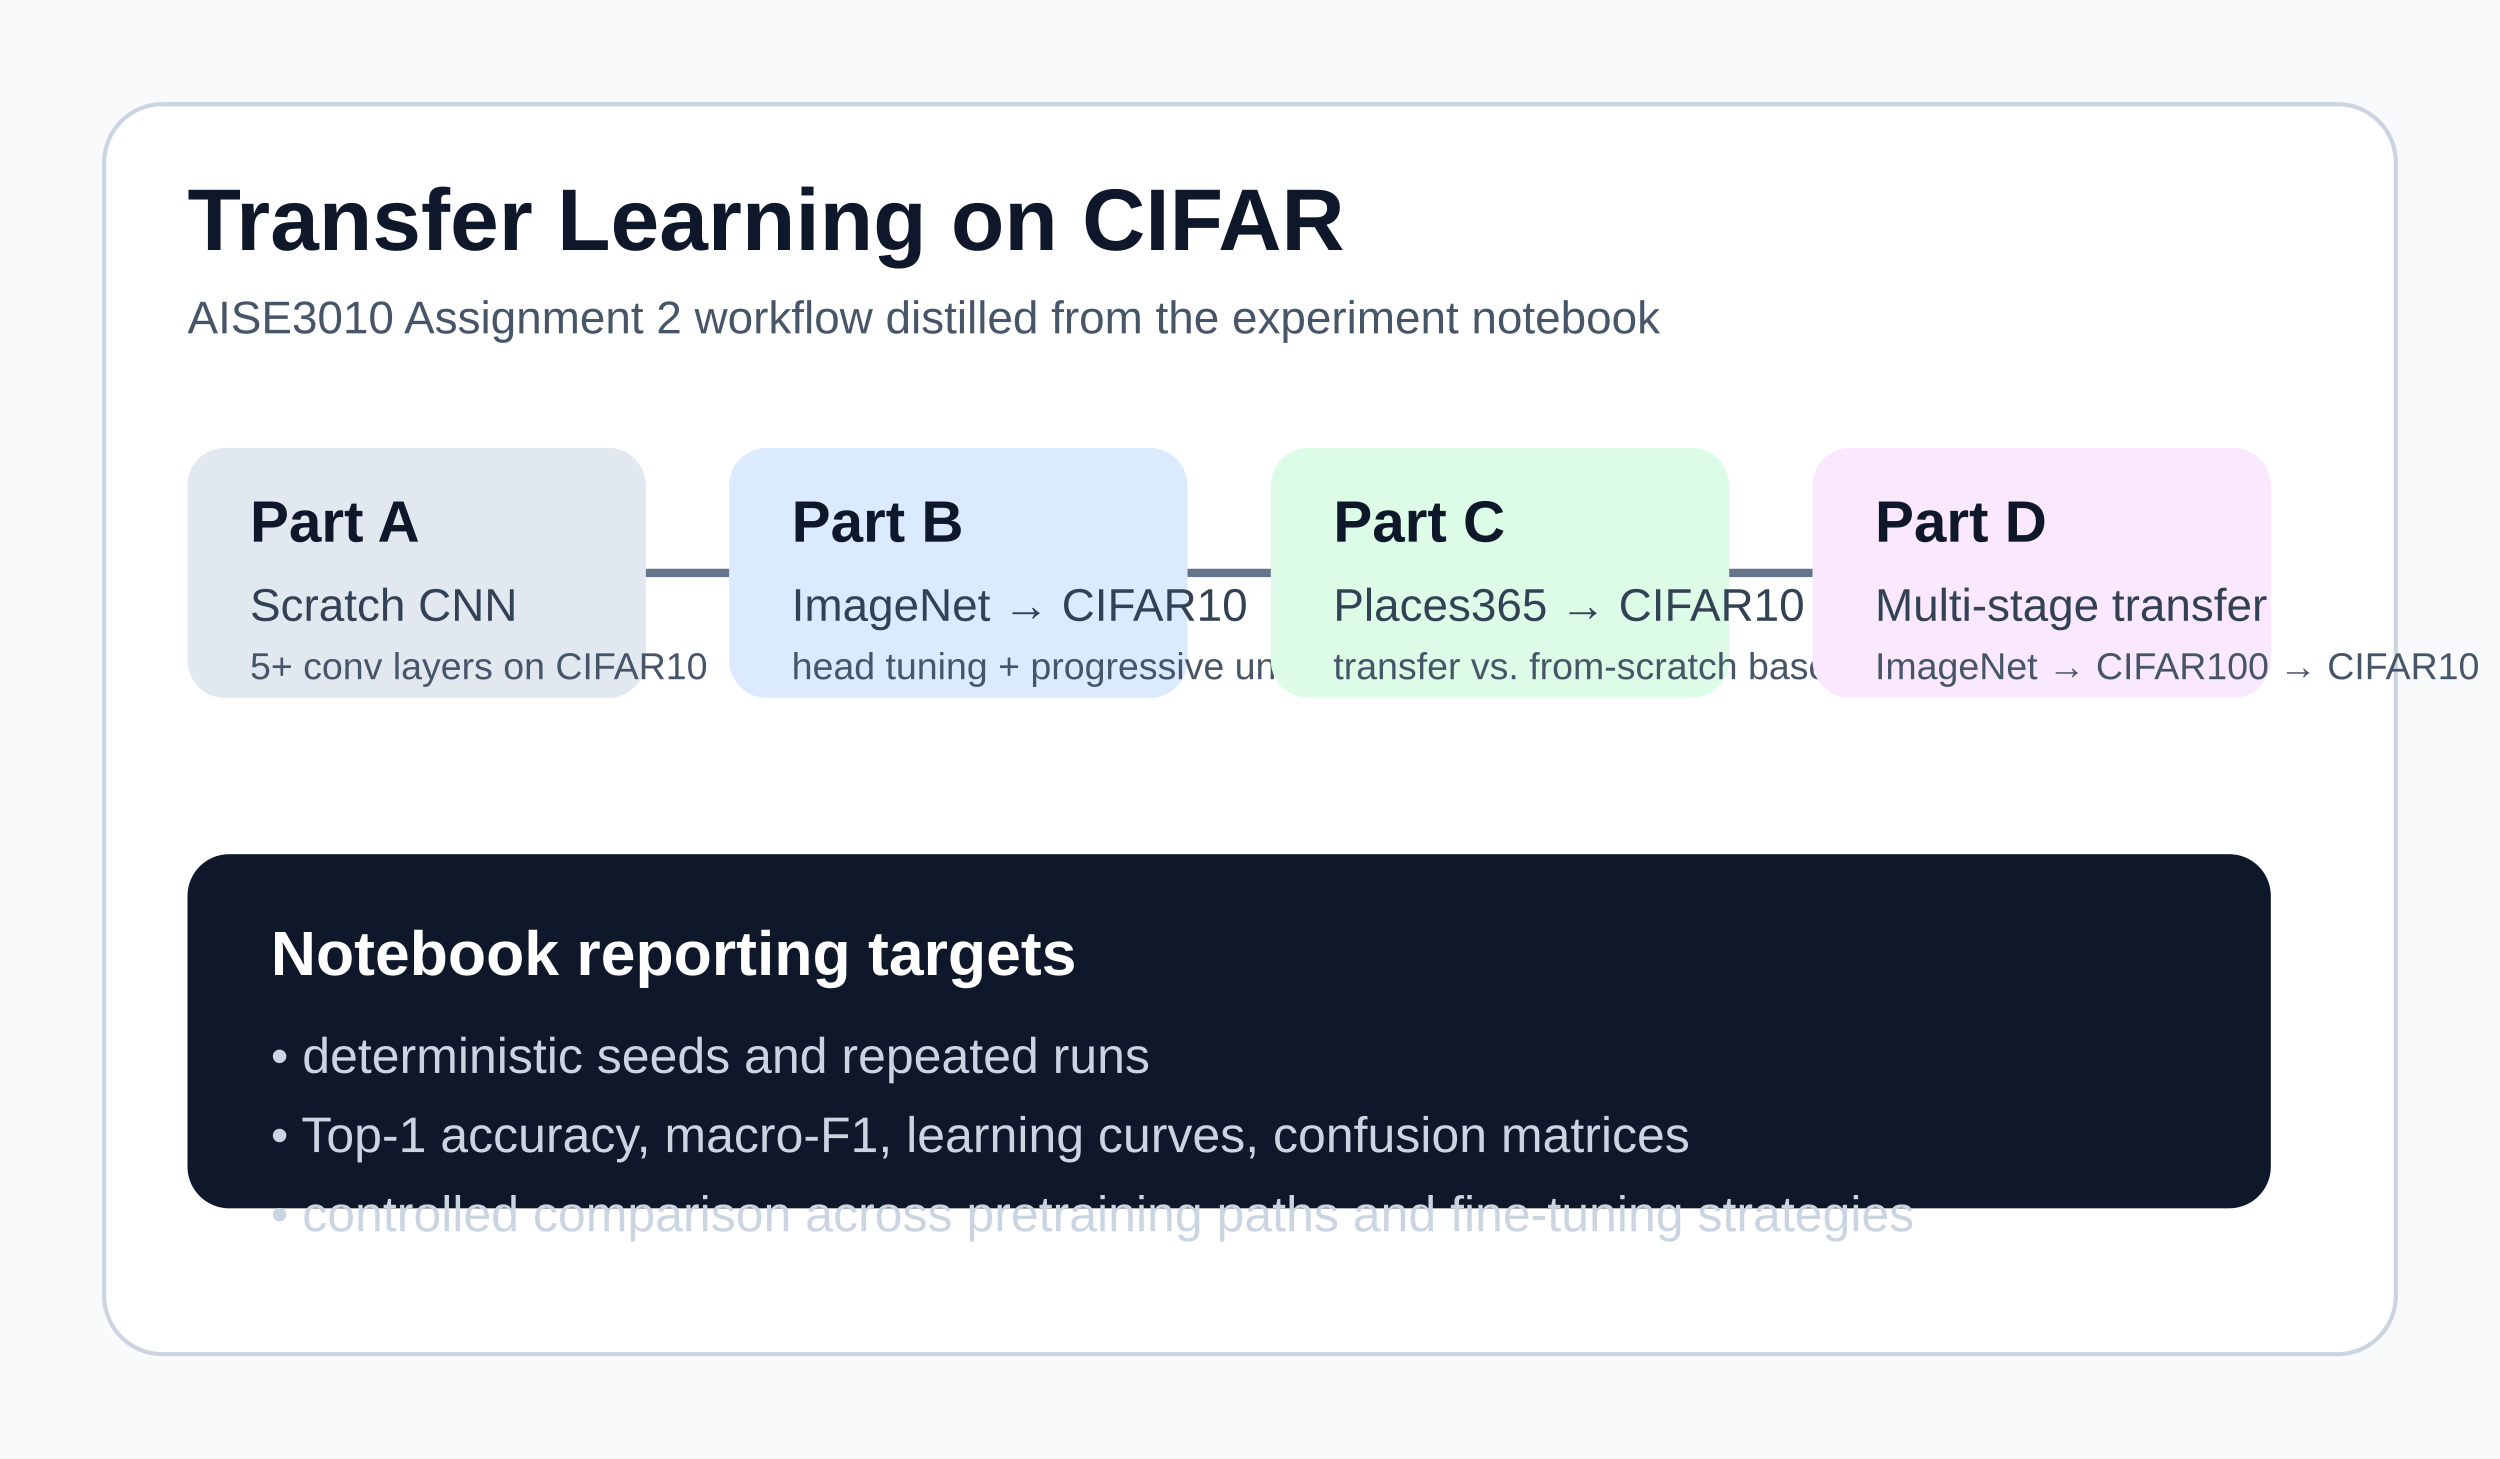
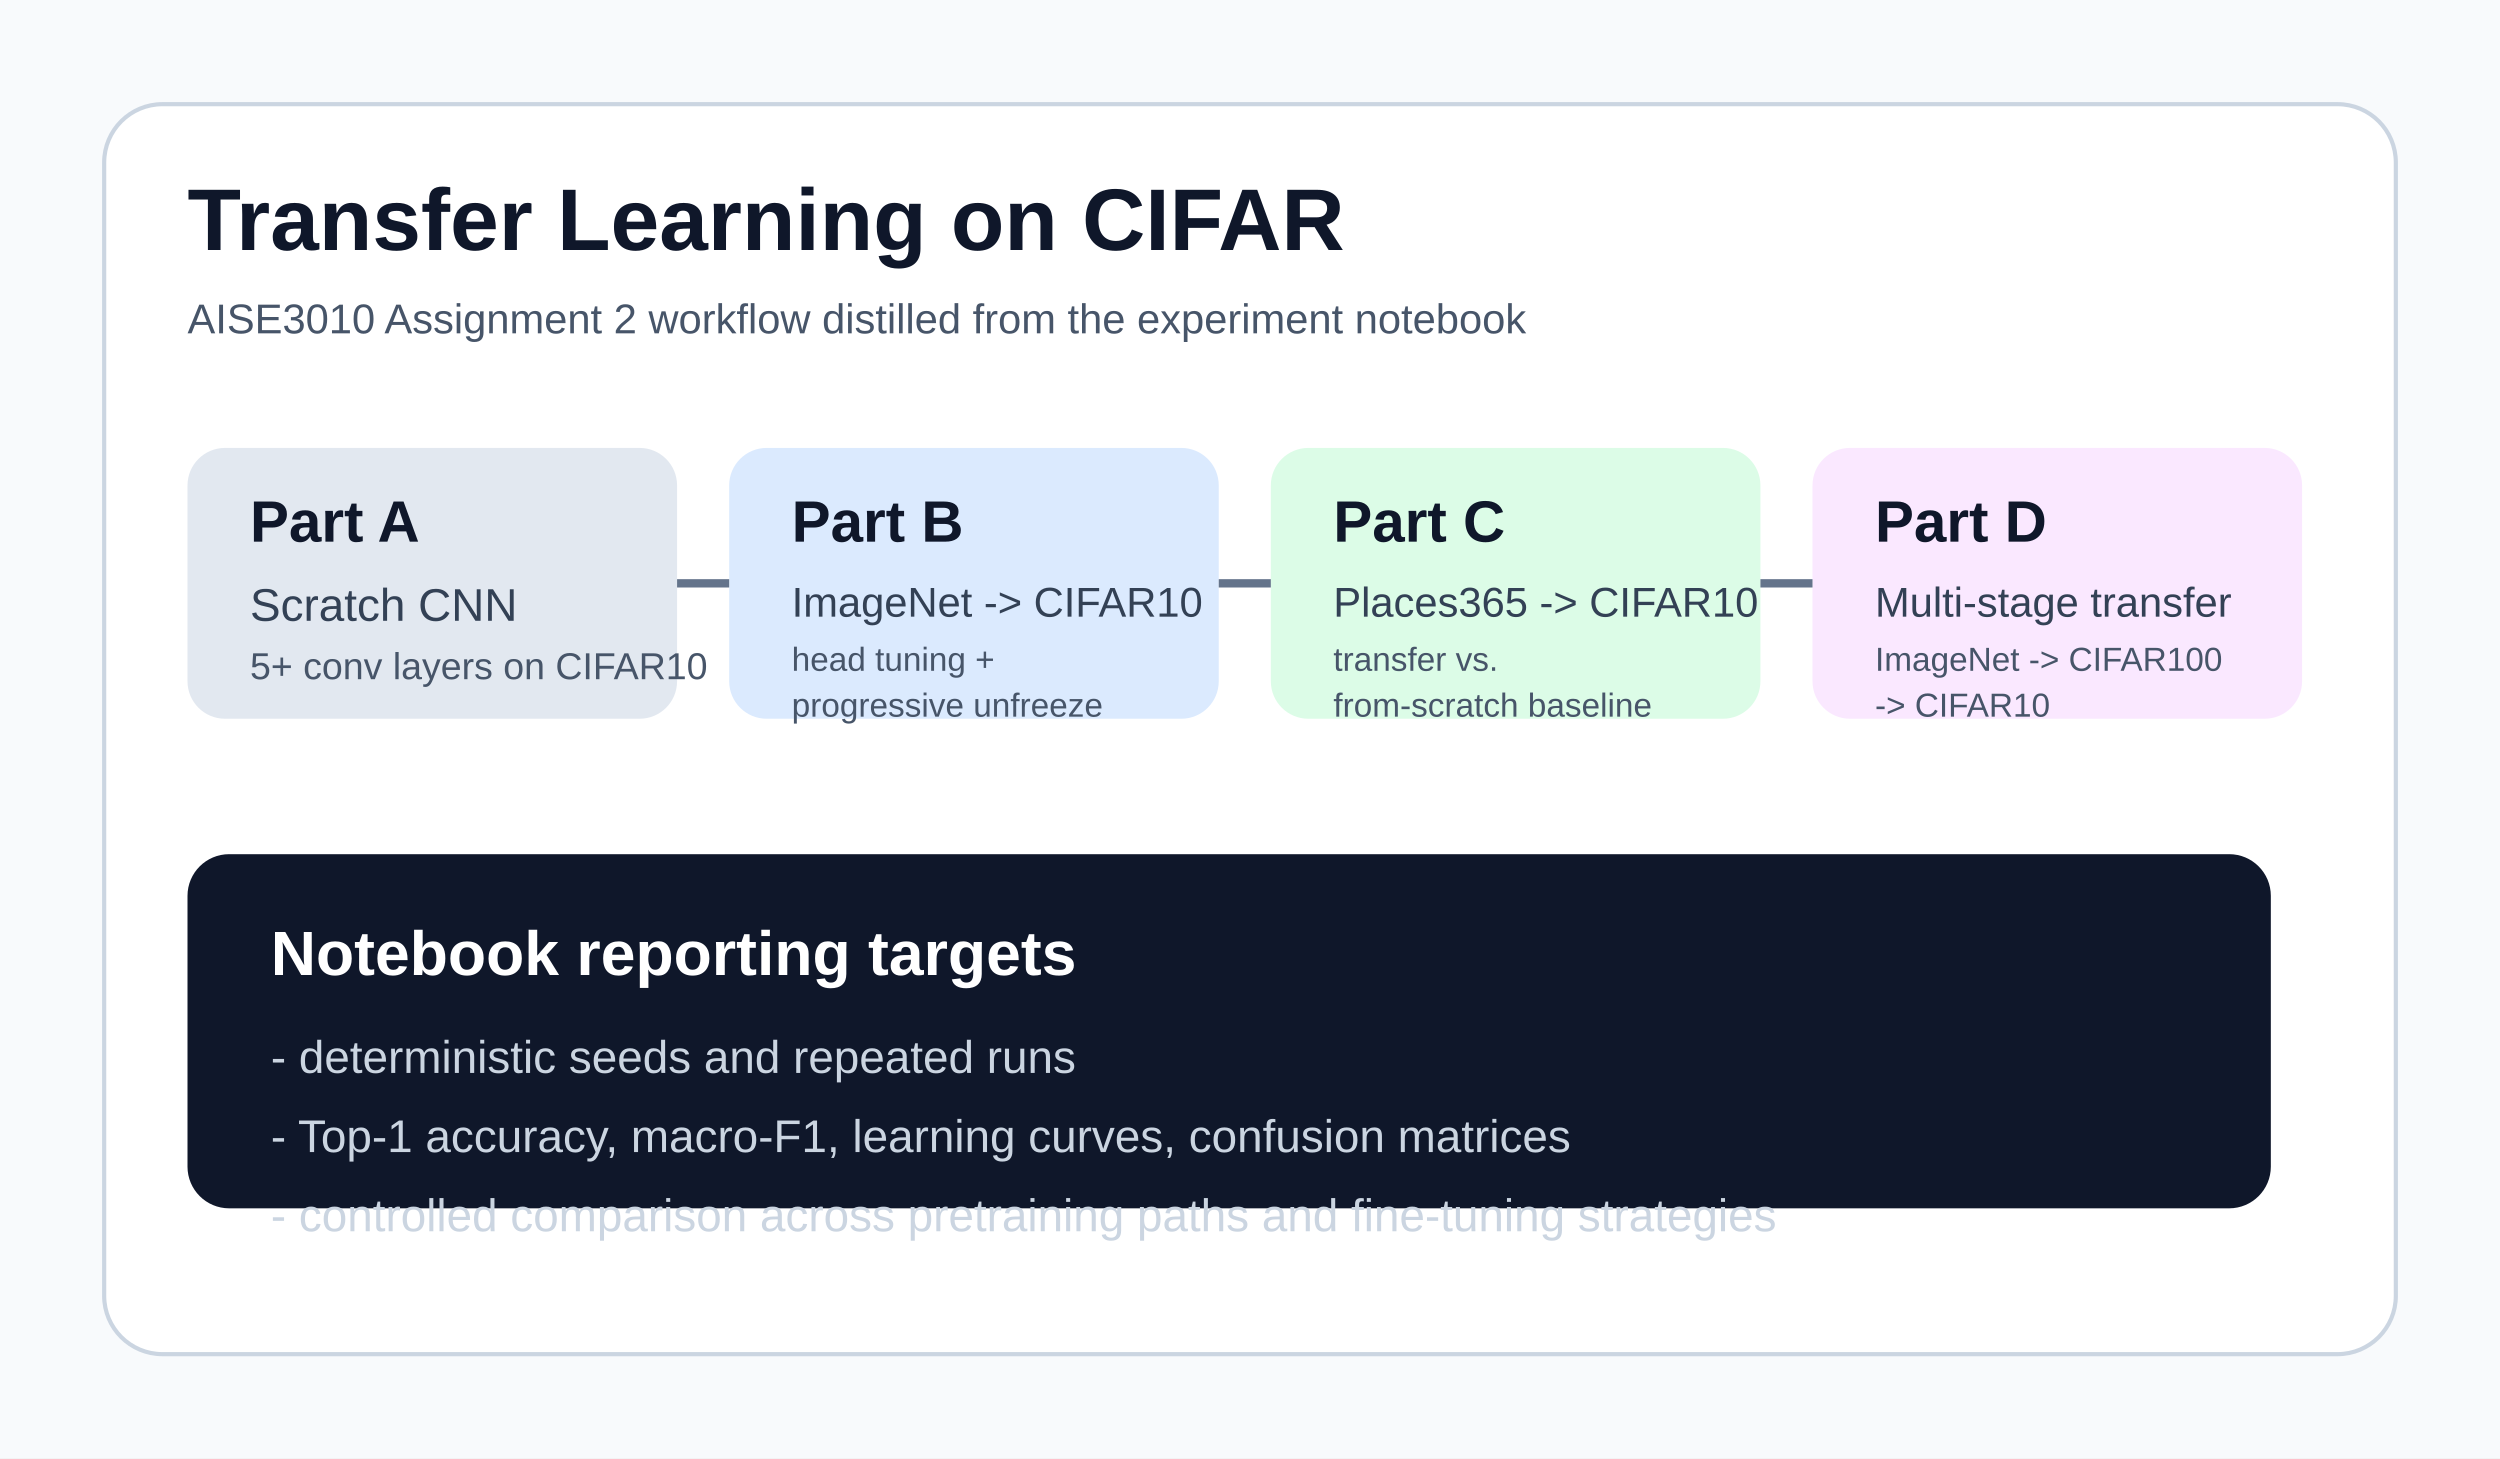
<svg xmlns="http://www.w3.org/2000/svg" width="1200" height="700" viewBox="0 0 1200 700">
  <rect width="1200" height="700" fill="#f8fafc" />
  <rect x="50" y="50" width="1100" height="600" rx="28" fill="#ffffff" stroke="#cbd5e1" stroke-width="2" />
  <text x="90" y="120" font-family="Arial, sans-serif" font-size="42" font-weight="700" fill="#0f172a">Transfer Learning on CIFAR</text>
-   <text x="90" y="160" font-family="Arial, sans-serif" font-size="22" fill="#475569">AISE3010 Assignment 2 workflow distilled from the experiment notebook</text>
-   <rect x="90" y="215" width="220" height="120" rx="18" fill="#e2e8f0" />
+   <text x="90" y="160" font-family="Arial, sans-serif" font-size="20" fill="#475569">AISE3010 Assignment 2 workflow distilled from the experiment notebook</text>
+   <rect x="90" y="215" width="235" height="130" rx="18" fill="#e2e8f0" />
  <text x="120" y="260" font-family="Arial, sans-serif" font-size="28" font-weight="700" fill="#0f172a">Part A</text>
  <text x="120" y="298" font-family="Arial, sans-serif" font-size="22" fill="#334155">Scratch CNN</text>
  <text x="120" y="326" font-family="Arial, sans-serif" font-size="18" fill="#475569">5+ conv layers on CIFAR10</text>
-   <rect x="350" y="215" width="220" height="120" rx="18" fill="#dbeafe" />
+   <rect x="350" y="215" width="235" height="130" rx="18" fill="#dbeafe" />
  <text x="380" y="260" font-family="Arial, sans-serif" font-size="28" font-weight="700" fill="#0f172a">Part B</text>
-   <text x="380" y="298" font-family="Arial, sans-serif" font-size="22" fill="#334155">ImageNet → CIFAR10</text>
-   <text x="380" y="326" font-family="Arial, sans-serif" font-size="18" fill="#475569">head tuning + progressive unfreeze</text>
-   <rect x="610" y="215" width="220" height="120" rx="18" fill="#dcfce7" />
+   <text x="380" y="296" font-family="Arial, sans-serif" font-size="20" fill="#334155">ImageNet -&gt; CIFAR10</text>
+   <text x="380" y="322" font-family="Arial, sans-serif" font-size="16" fill="#475569">head tuning +</text>
+   <text x="380" y="344" font-family="Arial, sans-serif" font-size="16" fill="#475569">progressive unfreeze</text>
+   <rect x="610" y="215" width="235" height="130" rx="18" fill="#dcfce7" />
  <text x="640" y="260" font-family="Arial, sans-serif" font-size="28" font-weight="700" fill="#0f172a">Part C</text>
-   <text x="640" y="298" font-family="Arial, sans-serif" font-size="22" fill="#334155">Places365 → CIFAR10</text>
-   <text x="640" y="326" font-family="Arial, sans-serif" font-size="18" fill="#475569">transfer vs. from-scratch baseline</text>
-   <rect x="870" y="215" width="220" height="120" rx="18" fill="#fae8ff" />
+   <text x="640" y="296" font-family="Arial, sans-serif" font-size="20" fill="#334155">Places365 -&gt; CIFAR10</text>
+   <text x="640" y="322" font-family="Arial, sans-serif" font-size="16" fill="#475569">transfer vs.</text>
+   <text x="640" y="344" font-family="Arial, sans-serif" font-size="16" fill="#475569">from-scratch baseline</text>
+   <rect x="870" y="215" width="235" height="130" rx="18" fill="#fae8ff" />
  <text x="900" y="260" font-family="Arial, sans-serif" font-size="28" font-weight="700" fill="#0f172a">Part D</text>
-   <text x="900" y="298" font-family="Arial, sans-serif" font-size="22" fill="#334155">Multi-stage transfer</text>
-   <text x="900" y="326" font-family="Arial, sans-serif" font-size="18" fill="#475569">ImageNet → CIFAR100 → CIFAR10</text>
-   <line x1="310" y1="275" x2="350" y2="275" stroke="#64748b" stroke-width="4" />
-   <line x1="570" y1="275" x2="610" y2="275" stroke="#64748b" stroke-width="4" />
-   <line x1="830" y1="275" x2="870" y2="275" stroke="#64748b" stroke-width="4" />
+   <text x="900" y="296" font-family="Arial, sans-serif" font-size="20" fill="#334155">Multi-stage transfer</text>
+   <text x="900" y="322" font-family="Arial, sans-serif" font-size="16" fill="#475569">ImageNet -&gt; CIFAR100</text>
+   <text x="900" y="344" font-family="Arial, sans-serif" font-size="16" fill="#475569">-&gt; CIFAR10</text>
+   <line x1="325" y1="280" x2="350" y2="280" stroke="#64748b" stroke-width="4" />
+   <line x1="585" y1="280" x2="610" y2="280" stroke="#64748b" stroke-width="4" />
+   <line x1="845" y1="280" x2="870" y2="280" stroke="#64748b" stroke-width="4" />
  <rect x="90" y="410" width="1000" height="170" rx="20" fill="#0f172a" />
  <text x="130" y="468" font-family="Arial, sans-serif" font-size="30" font-weight="700" fill="#ffffff">Notebook reporting targets</text>
-   <text x="130" y="515" font-family="Arial, sans-serif" font-size="24" fill="#cbd5e1">• deterministic seeds and repeated runs</text>
-   <text x="130" y="553" font-family="Arial, sans-serif" font-size="24" fill="#cbd5e1">• Top-1 accuracy, macro-F1, learning curves, confusion matrices</text>
-   <text x="130" y="591" font-family="Arial, sans-serif" font-size="24" fill="#cbd5e1">• controlled comparison across pretraining paths and fine-tuning strategies</text>
+   <text x="130" y="515" font-family="Arial, sans-serif" font-size="22" fill="#cbd5e1">- deterministic seeds and repeated runs</text>
+   <text x="130" y="553" font-family="Arial, sans-serif" font-size="22" fill="#cbd5e1">- Top-1 accuracy, macro-F1, learning curves, confusion matrices</text>
+   <text x="130" y="591" font-family="Arial, sans-serif" font-size="22" fill="#cbd5e1">- controlled comparison across pretraining paths and fine-tuning strategies</text>
</svg>
